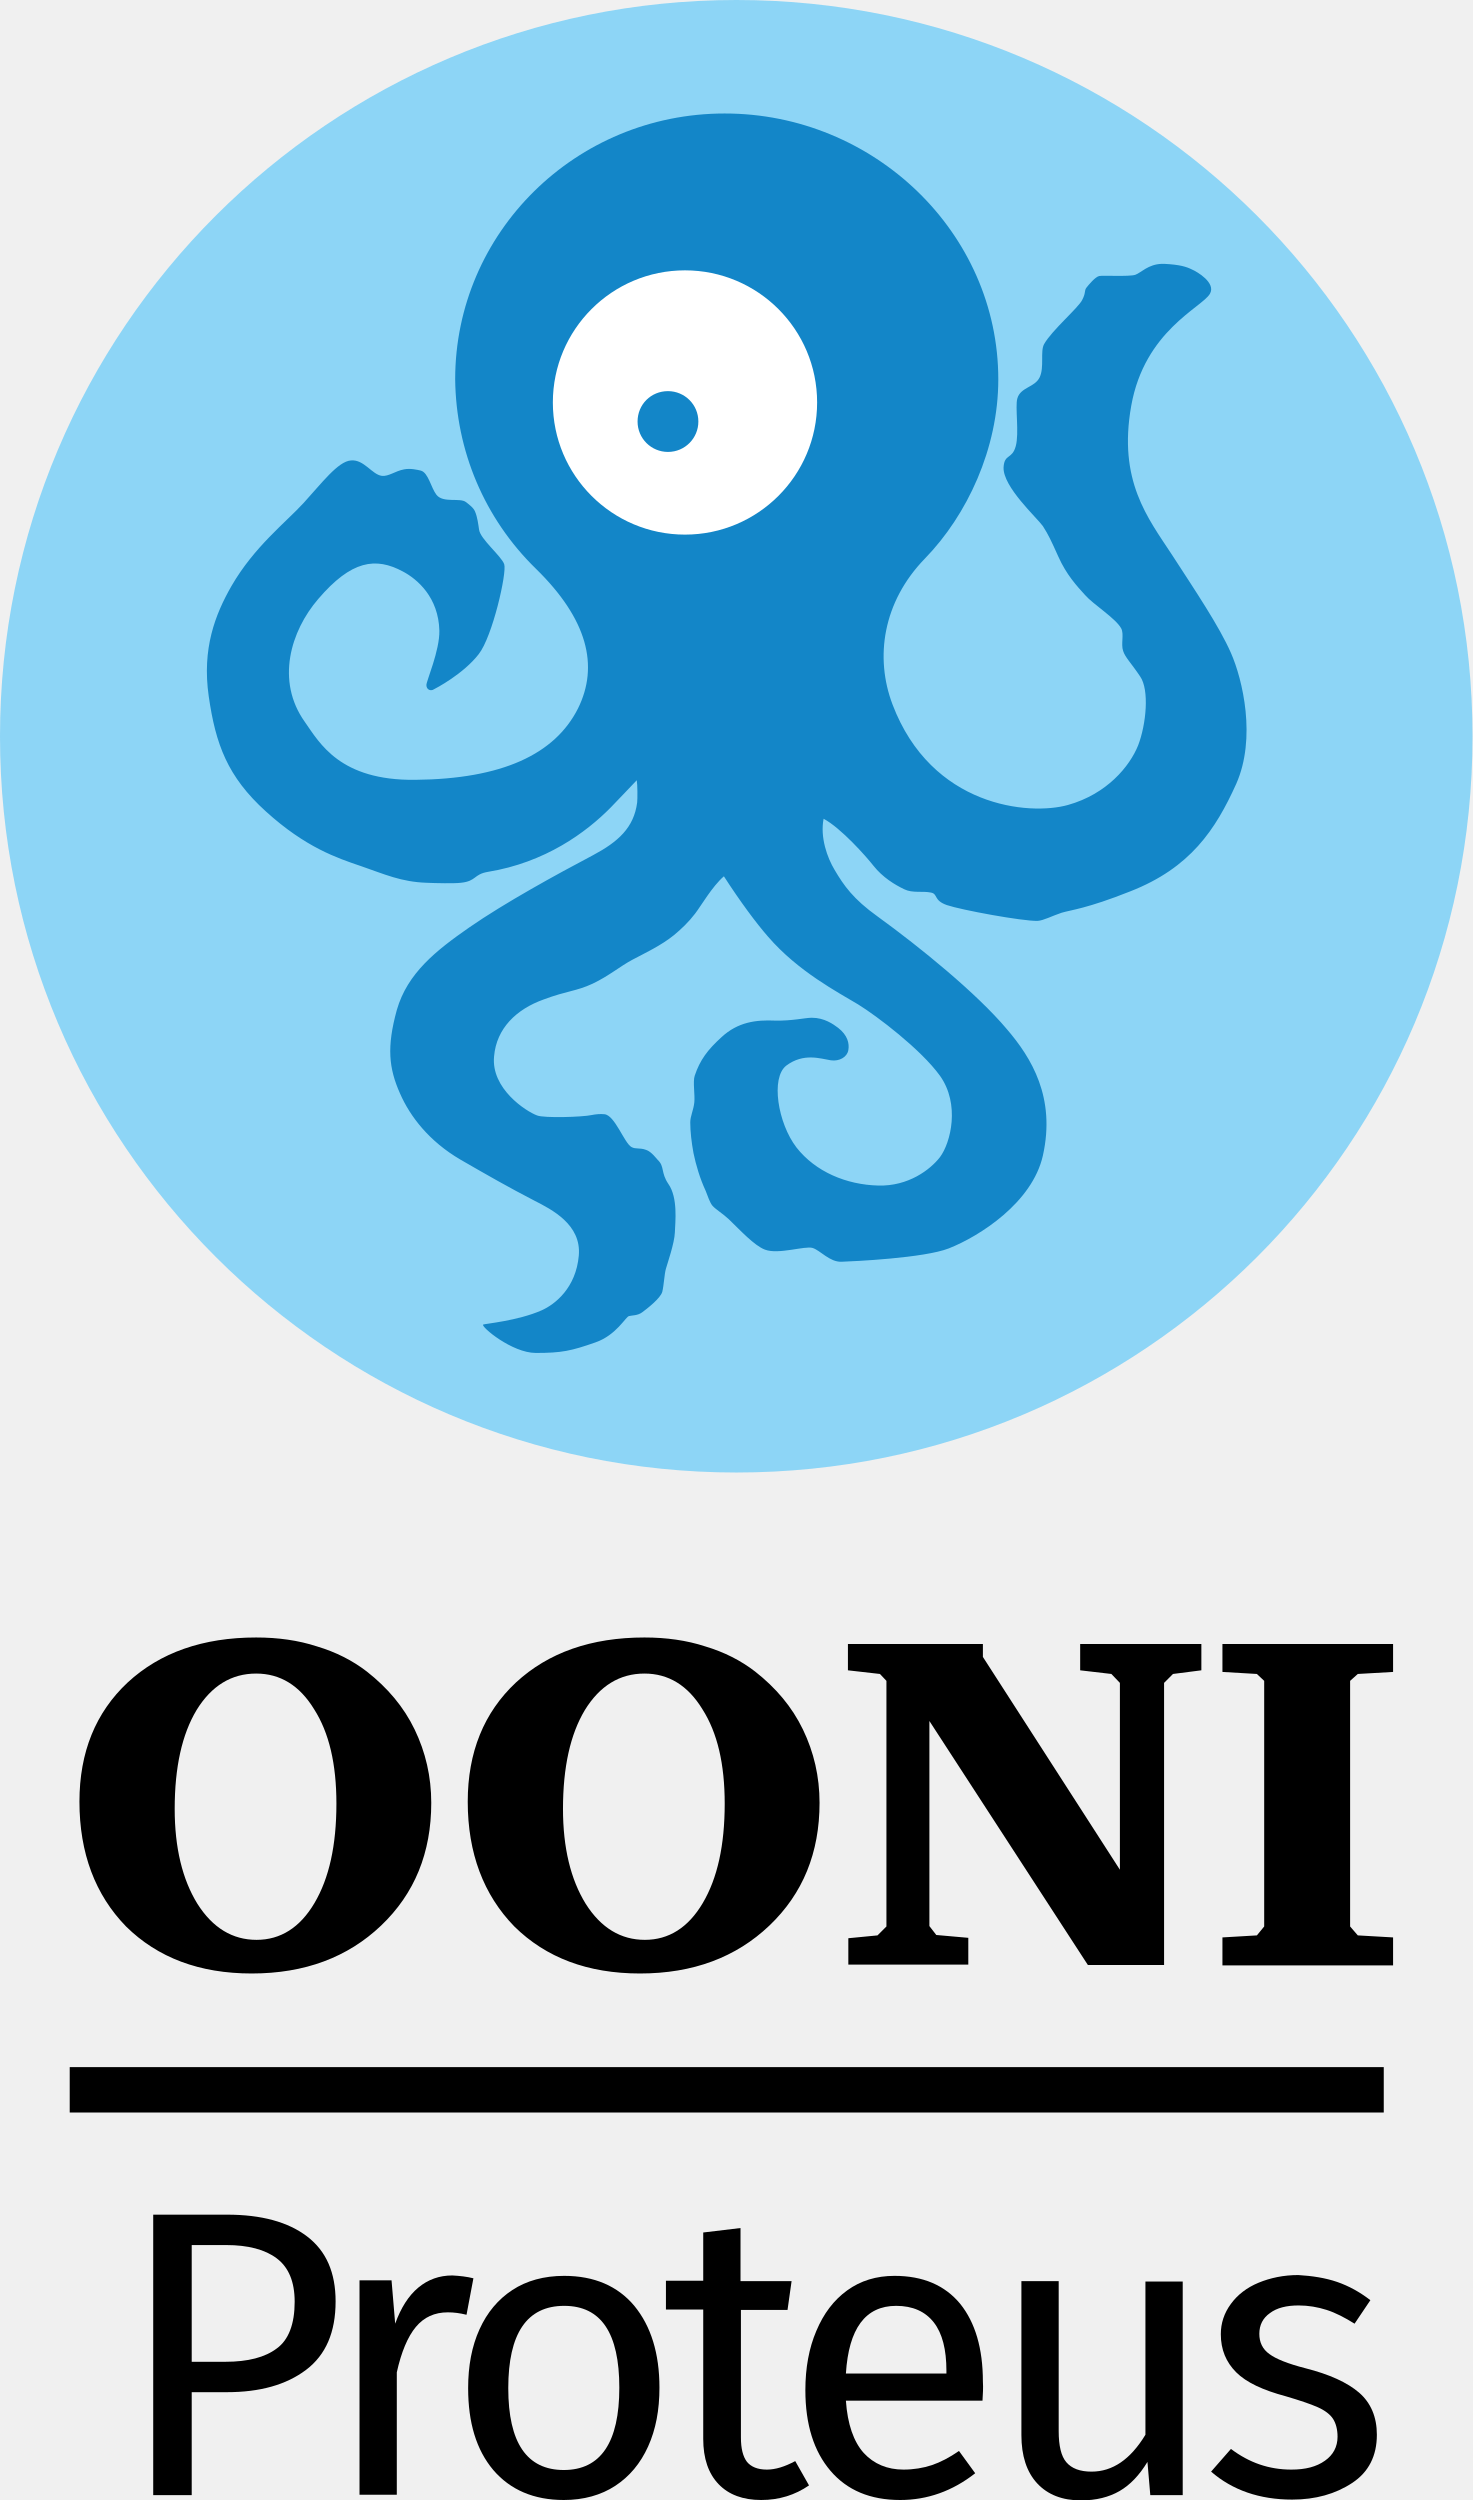
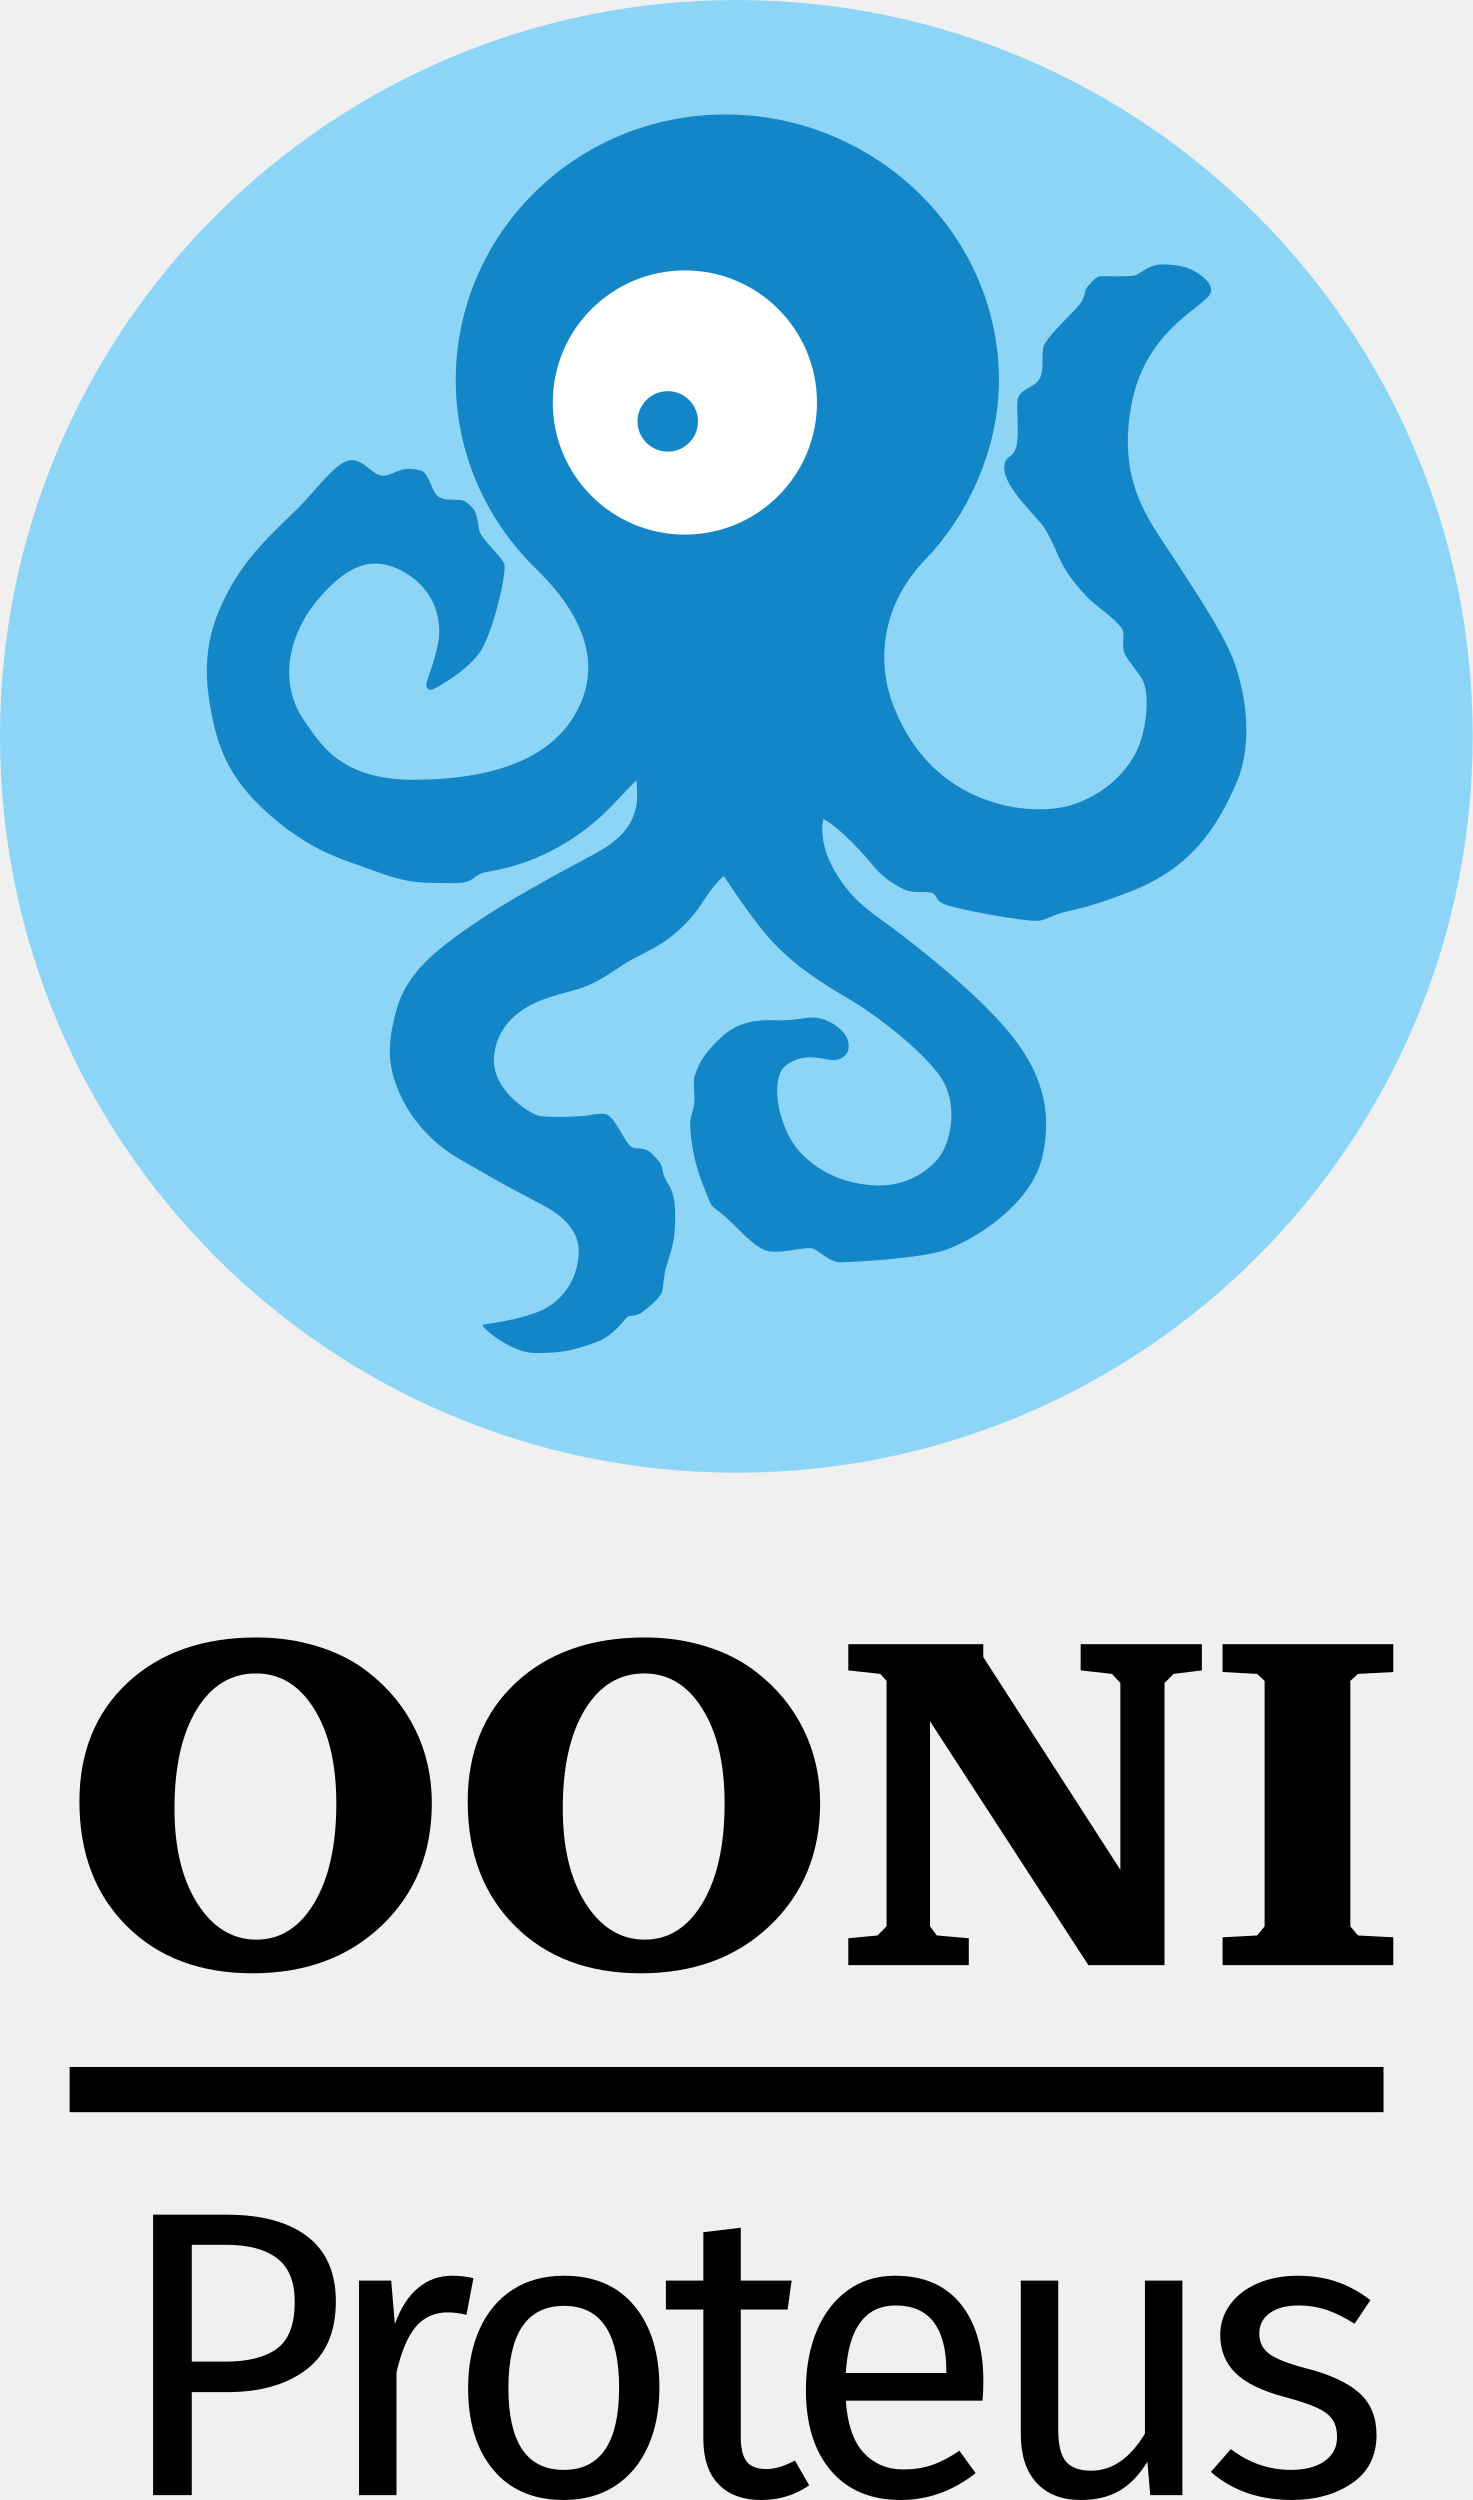
- <svg xmlns="http://www.w3.org/2000/svg" version="1.1" x="0px" y="0px" viewBox="0 0 363.3 616.8" enable-background="new 0 0 363.3 616.8" xml:space="preserve">
+ <svg xmlns="http://www.w3.org/2000/svg" version="1.1" x="0px" y="0px" viewBox="0 0 363.349 616.804" enable-background="new 0 0 363.349 616.804" xml:space="preserve">
  <g id="Layer_1">
</g>
  <g id="Logo">
    <g>
      <g>
        <g>
-           <path fill="#8DD5F6" d="M181.7,0C282,0,363.3,81.3,363.3,181.7S282,363.3,181.7,363.3S0,282,0,181.7S81.3,0,181.7,0" />
+           <path fill="#8DD5F6" d="M181.675,0C282.01,0,363.349,81.339,363.349,181.675S282.01,363.349,181.675,363.349S0,282.01,0,181.675      S81.339,0,181.675,0" />
        </g>
        <g>
-           <path fill="#1386C8" d="M132.2,140.3c12.8,12.5,15.6,24,10.4,34.5c-5.7,11.3-18.7,17.4-40.2,17.6c-18.5,0.2-23.5-9-27.2-14.3      c-7.2-10.1-3.5-22.4,3.3-30.3c8.2-9.6,14.2-10.4,20.9-6.8c3.6,1.9,8.8,6.4,9,14.6c0.1,4.9-3.2,12.4-3.2,13.4      c0,1,0.8,1.5,1.6,1.2c0.8-0.4,7.5-3.9,11.3-8.8c3.4-4.3,7-20.1,6.3-22.2c-0.7-2-5.9-6.2-6.2-8.5c-0.2-1.3-0.4-3.1-1-4.5      c-0.4-1-1.6-1.8-2.2-2.3c-1.5-1.2-5.6,0.3-7.3-1.8c-1.4-1.8-2-5.5-3.9-6c-0.9-0.2-2.5-0.6-4.1-0.3c-2.2,0.4-3.8,1.8-5.5,1.6      c-2.4-0.3-4.4-4.1-7.6-3.8c-3.2,0.2-7.3,5.7-11.7,10.5c-4.4,4.8-12.2,10.8-17.8,20.5c-4,7-7.3,15.4-5.6,27.2      c1.7,11.8,4.6,19.8,14.1,28.4c9.8,8.9,17.6,11.5,23.5,13.5c5.8,2,9.9,3.9,16.2,4.1c2.2,0.1,6.8,0.2,8.4,0      c3.9-0.4,3.1-2.1,6.7-2.7c14.1-2.3,24.2-9.7,30.3-15.9c1.6-1.6,5.6-5.9,6.4-6.7c0.2,1.1,0.2,4.6,0.1,5.5      c-0.8,6.2-4.7,9.7-10.9,13c-8.9,4.7-21.7,11.7-30.5,17.8c-8.2,5.7-15.3,11.3-17.9,20.4c-2.5,9.1-2,14.3,0.8,20.6      c2.5,5.7,7.2,11.8,14.9,16.3c6.4,3.7,12,6.9,18.2,10.1c4.3,2.2,11.7,5.9,11,13.6c-0.7,7.9-5.8,12-9.2,13.5      c-5.9,2.6-14.1,3.3-14.4,3.5c-0.6,0.5,7.1,7,13,7c6.4,0,8.7-0.5,14.7-2.6c5.2-1.8,7.5-6.4,8.3-6.5c0.8-0.2,2.1-0.1,3.2-0.9      c1.1-0.8,4.6-3.5,5-5.1c0.4-1.6,0.5-4.3,0.9-5.7c0.4-1.4,2.1-6.3,2.2-8.9c0.1-2.6,0.8-8.6-1.6-12c-1.9-2.8-0.9-4.3-2.6-5.9      c-0.3-0.3-1.6-2.1-2.9-2.5c-1.6-0.6-2.5-0.1-3.6-0.7c-1.8-1-4.1-7.9-6.7-8.1c-1-0.1-2.1,0-3.1,0.2c-2.2,0.5-11.8,0.8-13.5,0.1      c-2.7-1-11.4-6.6-10.6-14.6c0.6-6.9,5.5-11.6,12.2-14c5.9-2.2,8-2,12.1-3.9c4-1.9,6.8-4.3,9.8-5.9c3-1.6,7.1-3.5,10.3-6.1      c1.8-1.5,3.6-3.2,5.2-5.3c1.4-1.8,4.2-6.7,7.1-9.2c4,6.2,8,11.6,10.9,14.9c7.4,8.6,17.4,13.8,22.2,16.7      c4.7,2.9,15.5,11.1,20.2,17.6c5,7,2.7,16.5,0,20.1c-2.4,3.1-7.8,7.2-15.2,7c-7.9-0.2-15.5-3.4-20.2-9.4      c-4.6-6-6.4-17.2-2.5-20.2c4.3-3.2,8.4-1.7,11-1.3c2.1,0.3,4-0.8,4.3-2.5c0.3-1.7-0.2-3.7-2.5-5.5c-1.2-0.9-3.4-2.5-6.5-2.5      c-1.7,0-4.8,0.8-9.1,0.7c-4.6-0.2-9.1,0.3-13.2,4.1c-3.4,3.1-5.3,5.6-6.6,9.5c-0.5,1.5,0.1,4.7-0.1,6.6c-0.2,1.9-1,3.4-1,4.9      c0,2.2,0.3,4.9,0.8,7.6c0.6,2.9,1.6,6.3,3,9.3c0.5,1.2,1,2.9,1.7,3.7c0.8,0.9,2.5,1.9,4,3.3c2.9,2.8,6.3,6.5,8.9,7.5      c3.3,1.3,9.9-1,11.8-0.4c1.9,0.6,4.2,3.5,7.1,3.4c2.9-0.1,20.4-0.9,26.5-3.3c7.6-3,20.6-11.3,23.2-22.9      c3.2-14.3-2.8-24.1-8.9-31.2c-7.4-8.8-21.4-20.2-31.9-27.8c-6-4.3-8.3-7.6-10.6-11.5c-1.8-3-3.6-8-2.7-12.6      c4.3,2.3,10.5,9.3,12.3,11.6c2.3,2.9,5.3,4.7,7.6,5.8c2,1,4.6,0.4,6.5,0.8c1.9,0.3,0.6,1.9,4,3.1c3.5,1.2,18.7,4,22.4,3.9      c1.5-0.1,3.5-1.2,5.9-2c2.3-0.7,6.2-1,17-5.3c14.8-5.8,21-15.2,26.1-26.5c5-11.3,1.6-25.7-1.3-32.3s-8.7-15.2-14.6-24.3      c-5.9-9-13.3-18.2-10-36.7c3.3-18.5,17.4-24.2,19.4-27.6c1.6-2.7-3.2-5.5-4.4-6c-1.4-0.7-3-1.2-6.8-1.4c-0.2,0-0.5,0-0.7,0      c-3.3,0.1-5.1,2.2-6.5,2.7c-1.5,0.5-8,0.1-8.9,0.3c-1,0.2-2.7,2.3-3.1,2.8c-0.7,0.9-0.1,1.2-1.1,3.1c-0.9,1.9-7.5,7.5-9.4,10.9      c-1,1.8,0.1,5.7-1.1,8.2c-1.2,2.5-4.7,2.4-5.5,5.2c-0.6,2,0.5,8.6-0.4,11.8c-0.9,3.3-2.8,1.8-3,5.2c-0.2,4.8,8.2,12.4,9.7,14.5      c1.4,2.2,2,3.5,3.8,7.5c2,4.5,4.6,7.3,6.6,9.5c2,2.3,7.5,5.7,8.9,8.2c0.8,1.4-0.1,3.9,0.5,5.6c0.5,1.6,2,3,4.2,6.3      c2.3,3.3,1.5,11.8-0.5,17c-2.1,5.2-7.7,12-17.3,14.7c-9.6,2.7-33.7,0.5-43.3-24.8c-4.4-11.6-2.4-25.3,8-36      c10.4-10.7,18.1-27.1,18.1-44.2c0-36.2-30.7-65.6-67.5-65.6s-66.5,29.4-66.5,65.6C112.5,111.2,119.5,127.9,132.2,140.3z" />
+           <path fill="#1386C8" d="M132.242,140.329c12.764,12.461,15.648,24.041,10.415,34.482c-5.663,11.297-18.716,17.403-40.17,17.582      c-18.491,0.156-23.492-9.027-27.242-14.305c-7.192-10.119-3.468-22.395,3.277-30.278c8.194-9.576,14.243-10.403,20.896-6.82      c3.57,1.922,8.846,6.402,8.966,14.568c0.071,4.863-3.219,12.397-3.219,13.351c0,0.954,0.776,1.55,1.61,1.192      c0.836-0.358,7.534-3.902,11.326-8.762c3.392-4.347,7.033-20.146,6.319-22.173c-0.716-2.026-5.87-6.241-6.228-8.506      c-0.213-1.346-0.371-3.067-1.005-4.478c-0.432-0.963-1.617-1.849-2.245-2.333c-1.55-1.194-5.603,0.298-7.272-1.789      c-1.43-1.788-2.026-5.543-3.933-6.019c-0.867-0.218-2.533-0.567-4.057-0.256c-2.189,0.447-3.835,1.768-5.539,1.566      c-2.38-0.278-4.411-4.053-7.63-3.813c-3.201,0.236-7.271,5.721-11.682,10.49c-4.411,4.769-12.241,10.791-17.762,20.504      c-4.002,7.042-7.272,15.379-5.603,27.18c1.67,11.802,4.576,19.755,14.067,28.43c9.761,8.924,17.642,11.504,23.483,13.531      c5.843,2.026,9.894,3.917,16.213,4.113c2.178,0.067,6.815,0.211,8.353,0.045c3.893-0.418,3.101-2.131,6.727-2.729      c14.125-2.324,24.183-9.698,30.296-15.924c1.555-1.584,5.636-5.941,6.397-6.693c0.191,1.085,0.249,4.567,0.125,5.472      c-0.847,6.201-4.716,9.672-10.917,12.979c-8.851,4.72-21.703,11.658-30.516,17.826c-8.152,5.708-15.341,11.255-17.87,20.358      c-2.529,9.104-2.022,14.329,0.759,20.609c2.538,5.728,7.165,11.843,14.919,16.311c6.415,3.695,12.029,6.945,18.217,10.123      c4.258,2.187,11.707,5.892,11.033,13.647c-0.683,7.863-5.774,12.023-9.229,13.529c-5.935,2.589-14.067,3.265-14.416,3.541      c-0.612,0.489,7.08,6.991,12.982,6.953c6.446-0.04,8.731-0.474,14.708-2.569c5.198-1.822,7.461-6.364,8.304-6.533      c0.843-0.169,2.077-0.069,3.203-0.887c1.099-0.798,4.593-3.499,5.014-5.1c0.421-1.602,0.507-4.298,0.928-5.732      c0.421-1.433,2.107-6.279,2.191-8.891c0.085-2.614,0.761-8.599-1.581-12.034c-1.94-2.847-0.928-4.342-2.551-5.879      c-0.269-0.256-1.631-2.06-2.878-2.527c-1.613-0.603-2.456-0.076-3.612-0.718c-1.846-1.026-4.051-7.945-6.717-8.137      c-0.972-0.069-2.102-0.011-3.085,0.225c-2.191,0.529-11.783,0.778-13.506,0.114c-2.665-1.026-11.358-6.575-10.621-14.583      c0.636-6.88,5.536-11.562,12.179-13.994c5.933-2.171,8.008-1.98,12.054-3.919c3.99-1.911,6.787-4.34,9.821-5.941      c3.034-1.602,7.143-3.519,10.261-6.133c1.779-1.49,3.561-3.179,5.245-5.298c1.443-1.809,4.199-6.722,7.14-9.158      c4.024,6.153,7.957,11.571,10.861,14.939c7.374,8.555,17.448,13.76,22.168,16.71c4.72,2.949,15.55,11.068,20.19,17.557      c4.974,6.953,2.696,16.478-0.044,20.102c-2.371,3.139-7.754,7.209-15.172,7.04c-7.934-0.18-15.535-3.435-20.188-9.442      c-4.636-5.986-6.442-17.223-2.487-20.188c4.253-3.188,8.421-1.67,11.042-1.35c2.053,0.251,4.004-0.843,4.342-2.529      c0.336-1.686-0.211-3.71-2.487-5.479c-1.208-0.939-3.43-2.496-6.495-2.458c-1.68,0.02-4.847,0.834-9.142,0.685      c-4.56-0.158-9.051,0.329-13.175,4.142c-3.392,3.139-5.339,5.617-6.608,9.549c-0.483,1.495,0.102,4.711-0.1,6.624      c-0.202,1.933-0.999,3.446-1.014,4.934c-0.024,2.211,0.338,4.918,0.841,7.559c0.561,2.941,1.63,6.339,2.954,9.347      c0.541,1.232,0.977,2.919,1.673,3.666c0.845,0.91,2.46,1.851,3.991,3.345c2.898,2.827,6.259,6.477,8.908,7.525      c3.29,1.303,9.947-0.97,11.802-0.38c1.853,0.589,4.235,3.494,7.1,3.41c2.867-0.084,20.431-0.91,26.49-3.326      c7.57-3.021,20.629-11.342,23.196-22.924c3.165-14.28-2.834-24.05-8.855-31.197c-7.434-8.824-21.381-20.222-31.904-27.773      c-6.028-4.324-8.313-7.614-10.644-11.54c-1.771-2.983-3.648-8.023-2.707-12.646c4.337,2.271,10.532,9.342,12.345,11.6      c2.335,2.905,5.31,4.673,7.612,5.803c2.037,1.001,4.58,0.427,6.518,0.765c1.938,0.336,0.55,1.924,4.006,3.105      c3.457,1.179,18.736,4.004,22.413,3.875c1.502-0.053,3.515-1.217,5.892-1.962c2.276-0.714,6.168-1.034,16.976-5.256      c14.821-5.79,21.049-15.232,26.058-26.523c5.009-11.291,1.617-25.709-1.304-32.26s-8.655-15.246-14.556-24.266      c-5.901-9.02-13.295-18.227-9.998-36.713c3.297-18.485,17.408-24.155,19.414-27.553c1.604-2.72-3.17-5.47-4.36-6.037      c-1.444-0.685-3.014-1.219-6.807-1.386c-0.236-0.011-0.467-0.013-0.689-0.004c-3.343,0.12-5.123,2.218-6.5,2.68      c-1.493,0.5-8.039,0.104-8.946,0.293c-0.992,0.207-2.731,2.302-3.103,2.836c-0.65,0.939-0.149,1.174-1.076,3.114      c-0.928,1.938-7.541,7.454-9.353,10.893c-0.97,1.842,0.118,5.652-1.063,8.181c-1.179,2.529-4.72,2.405-5.474,5.178      c-0.554,2.04,0.505,8.593-0.387,11.791c-0.925,3.314-2.843,1.82-2.963,5.2c-0.169,4.762,8.25,12.354,9.683,14.545      c1.433,2.193,2.009,3.483,3.781,7.489c1.977,4.469,4.638,7.254,6.64,9.525c2.004,2.271,7.516,5.75,8.94,8.184      c0.79,1.354-0.071,3.939,0.465,5.634c0.505,1.602,1.953,3.005,4.228,6.293c2.276,3.286,1.513,11.842-0.545,17.012      c-2.058,5.172-7.667,12.025-17.261,14.717c-9.594,2.692-33.684,0.489-43.331-24.822c-4.436-11.642-2.4-25.262,7.966-35.977      c10.365-10.715,18.097-27.104,18.122-44.176c0-36.219-30.741-65.579-67.487-65.579s-66.535,29.36-66.535,65.579      C112.463,111.203,119.477,127.868,132.242,140.329z" />
        </g>
        <g>
-           <path fill="#FFFFFF" d="M169,66.7c18,0,32.6,14.6,32.6,32.6c0,18-14.6,32.6-32.6,32.6c-18,0-32.6-14.6-32.6-32.6      C136.4,81.3,151,66.7,169,66.7" />
+           <path fill="#FFFFFF" d="M168.976,66.717c17.999,0,32.591,14.59,32.591,32.591c0,17.999-14.592,32.589-32.591,32.589      c-17.999,0-32.591-14.59-32.591-32.589C136.385,81.307,150.977,66.717,168.976,66.717" />
        </g>
        <g>
-           <path fill="#1386C8" d="M164.8,96.5c4.1,0,7.5,3.3,7.5,7.5c0,4.1-3.3,7.5-7.5,7.5c-4.1,0-7.5-3.3-7.5-7.5      C157.3,99.8,160.6,96.5,164.8,96.5" />
+           <path fill="#1386C8" d="M164.751,96.507c4.12,0,7.46,3.339,7.46,7.46c0,4.12-3.339,7.46-7.46,7.46c-4.12,0-7.46-3.339-7.46-7.46      C157.292,99.847,160.631,96.507,164.751,96.507" />
        </g>
        <g>
-           <path d="M301.6,484.8V478l8.5-0.5l1.8-2.2v-60.6l-1.8-1.7l-8.5-0.5v-6.9h42.1v6.9l-8.7,0.5l-1.9,1.7v60.6l1.9,2.2l8.7,0.5v6.9      H301.6z M209.3,484.8v-6.6l7.2-0.7l2.2-2.2v-60.6l-1.6-1.7l-7.9-0.9v-6.5h33.3v3.2l33.8,52.5v-46.1l-2.1-2.2l-7.7-0.9v-6.5h29.9      v6.5l-7,0.9l-2.2,2.2v69.6h-18.8l-39.1-60.2v50.6l1.7,2.2l7.9,0.7v6.6H209.3z M159,412.9c-6.1,0-11,3-14.7,9      c-3.6,6-5.4,14.1-5.4,24.4c0,9.6,1.9,17.4,5.6,23.4c3.8,6,8.7,8.9,14.6,8.9s10.7-3,14.3-9.1c3.6-6.1,5.4-14.2,5.4-24.5      c0-9.8-1.8-17.5-5.5-23.3C169.7,415.8,164.9,412.9,159,412.9 M115.4,444.5c0-12.2,4-22,11.9-29.4c8-7.4,18.6-11.1,31.7-11.1      c5.4,0,10.4,0.7,15,2.2c4.7,1.4,8.8,3.5,12.3,6.2c5.1,4,9.1,8.7,11.8,14.3c2.7,5.6,4.1,11.6,4.1,18.1c0,12.3-4.1,22.4-12.4,30.3      c-8.2,7.8-18.8,11.8-31.9,11.8c-12.9,0-23.2-3.9-31-11.6C119.3,467.5,115.4,457.2,115.4,444.5 M63.2,412.9c-6.1,0-11,3-14.7,9      c-3.6,6-5.4,14.1-5.4,24.4c0,9.6,1.9,17.4,5.6,23.4c3.8,6,8.7,8.9,14.6,8.9s10.7-3,14.3-9.1c3.6-6.1,5.4-14.2,5.4-24.5      c0-9.8-1.8-17.5-5.5-23.3C73.9,415.8,69.1,412.9,63.2,412.9 M19.6,444.5c0-12.2,4-22,11.9-29.4c8-7.4,18.6-11.1,31.7-11.1      c5.4,0,10.4,0.7,15,2.2c4.7,1.4,8.8,3.5,12.3,6.2c5.1,4,9.1,8.7,11.8,14.3c2.7,5.6,4.1,11.6,4.1,18.1c0,12.3-4.1,22.4-12.4,30.3      c-8.2,7.8-18.8,11.8-31.9,11.8c-12.9,0-23.2-3.9-31-11.6C23.5,467.5,19.6,457.2,19.6,444.5" />
+           <path d="M301.634,484.837v-6.856l8.528-0.461l1.844-2.247v-60.558l-1.844-1.73l-8.528-0.46v-6.858h42.121v6.858l-8.702,0.46      l-1.9,1.73v60.558l1.9,2.247l8.702,0.461v6.856H301.634z M209.292,484.837v-6.626l7.202-0.692l2.247-2.247v-60.558l-1.555-1.73      l-7.894-0.863v-6.455h33.305v3.17l33.822,52.491v-46.096l-2.075-2.247l-7.721-0.863v-6.455h29.905v6.455l-6.973,0.863      l-2.247,2.247v69.605h-18.783l-39.065-60.154v50.589l1.67,2.247l7.894,0.692v6.626H209.292z M158.956,412.87      c-6.146,0-11.044,2.996-14.694,8.989c-3.612,5.992-5.416,14.116-5.416,24.372c0,9.643,1.882,17.441,5.646,23.394      c3.802,5.953,8.662,8.931,14.578,8.931s10.679-3.034,14.291-9.104c3.61-6.07,5.416-14.232,5.416-24.488      c0-9.758-1.824-17.535-5.474-23.336C169.691,415.79,164.909,412.87,158.956,412.87 M115.394,444.504      c0-12.178,3.977-21.972,11.927-29.386c7.99-7.414,18.574-11.12,31.749-11.12c5.378,0,10.39,0.729,15.039,2.189      c4.685,1.421,8.797,3.495,12.33,6.222c5.147,3.957,9.086,8.72,11.812,14.291c2.727,5.57,4.091,11.62,4.091,18.149      c0,12.292-4.129,22.377-12.388,30.251c-8.221,7.837-18.841,11.754-31.864,11.754c-12.868,0-23.202-3.879-30.999-11.638      C119.293,467.456,115.394,457.219,115.394,444.504 M63.155,412.87c-6.146,0-11.044,2.996-14.692,8.989      c-3.612,5.992-5.418,14.116-5.418,24.372c0,9.643,1.882,17.441,5.648,23.394c3.802,5.953,8.662,8.931,14.578,8.931      s10.679-3.034,14.289-9.104c3.612-6.07,5.418-14.232,5.418-24.488c0-9.758-1.826-17.535-5.474-23.336      C73.892,415.79,69.11,412.87,63.155,412.87 M19.595,444.504c0-12.178,3.975-21.972,11.927-29.386      c7.99-7.414,18.573-11.12,31.749-11.12c5.378,0,10.39,0.729,15.039,2.189c4.685,1.421,8.797,3.495,12.33,6.222      c5.147,3.957,9.084,8.72,11.812,14.291c2.727,5.57,4.089,11.62,4.089,18.149c0,12.292-4.129,22.377-12.388,30.251      c-8.219,7.837-18.841,11.754-31.862,11.754c-12.87,0-23.202-3.879-31.001-11.638C23.494,467.456,19.595,457.219,19.595,444.504" />
        </g>
      </g>
      <g>
-         <path d="M75.8,551.8c4.7,3.6,7,8.9,7,16c0,7.6-2.4,13.2-7.3,16.9c-4.9,3.7-11.4,5.5-19.5,5.5h-8.7v25.4h-9.5v-69.2h18.2     C64.5,546.4,71.1,548.2,75.8,551.8z M68.3,579.4c2.9-2.1,4.4-6,4.4-11.5c0-5-1.5-8.5-4.4-10.7c-2.9-2.2-7.1-3.3-12.5-3.3h-8.5     v28.8h8.3C61.2,582.7,65.4,581.6,68.3,579.4z" />
-         <path d="M116.8,562.1l-1.7,9c-1.6-0.4-3.1-0.6-4.6-0.6c-3.3,0-5.9,1.2-7.9,3.6c-2,2.4-3.6,6.2-4.7,11.2v30.2h-9.2v-52.9h7.9     l0.9,10.7c1.4-3.9,3.3-6.9,5.7-8.9c2.4-2,5.2-3,8.4-3C113.5,561.5,115.2,561.7,116.8,562.1z" />
-         <path d="M156.5,568.9c4.1,5,6.2,11.7,6.2,20.2c0,5.5-0.9,10.3-2.8,14.5c-1.9,4.2-4.6,7.4-8.1,9.7c-3.5,2.3-7.8,3.5-12.7,3.5     c-7.4,0-13.2-2.5-17.4-7.4c-4.2-5-6.2-11.7-6.2-20.2c0-5.5,0.9-10.3,2.8-14.5c1.9-4.2,4.6-7.4,8.1-9.7c3.5-2.3,7.8-3.5,12.8-3.5     C146.6,561.5,152.4,564,156.5,568.9z M125.4,589.2c0,13.5,4.6,20.2,13.7,20.2c9.1,0,13.7-6.8,13.7-20.3     c0-13.5-4.5-20.2-13.6-20.2C130,568.9,125.4,575.7,125.4,589.2z" />
-         <path d="M199.6,613.2c-3.5,2.4-7.4,3.6-11.8,3.6c-4.5,0-8-1.3-10.5-3.9c-2.5-2.6-3.8-6.3-3.8-11.2v-31.9h-9.2v-7.1h9.2v-11.9     l9.2-1.1v13.1h12.6l-1,7.1h-11.5v31.5c0,2.7,0.5,4.7,1.5,6c1,1.2,2.6,1.9,4.9,1.9c2.1,0,4.4-0.7,7-2.1L199.6,613.2z" />
-         <path d="M242.4,592.3h-33.7c0.4,5.8,1.9,10.1,4.4,12.9c2.5,2.7,5.8,4.1,9.8,4.1c2.5,0,4.9-0.4,7-1.1c2.1-0.7,4.4-1.9,6.7-3.5     l4,5.5c-5.6,4.4-11.8,6.6-18.5,6.6c-7.4,0-13.1-2.4-17.2-7.2c-4.1-4.8-6.2-11.4-6.2-19.9c0-5.5,0.9-10.4,2.7-14.6     c1.8-4.3,4.3-7.6,7.6-10c3.3-2.4,7.2-3.6,11.7-3.6c7,0,12.4,2.3,16.2,6.9c3.7,4.6,5.6,11,5.6,19.2     C242.6,589.1,242.5,590.7,242.4,592.3z M233.5,584.9c0-5.2-1-9.2-3.1-11.9c-2.1-2.7-5.2-4.1-9.3-4.1c-7.6,0-11.7,5.6-12.4,16.7     h24.8V584.9z" />
-         <path d="M291.7,615.6h-7.9l-0.7-8.2c-2,3.3-4.3,5.7-6.9,7.2c-2.6,1.5-5.8,2.3-9.5,2.3c-4.6,0-8.2-1.4-10.8-4.2     c-2.6-2.8-3.9-6.8-3.9-11.9v-38h9.2v37c0,3.6,0.6,6.2,1.9,7.7c1.3,1.5,3.3,2.3,6.2,2.3c5.2,0,9.6-3,13.3-9.1v-37.8h9.2V615.6z" />
-         <path d="M329.9,563c2.9,1,5.6,2.5,8.2,4.5l-3.9,5.8c-2.4-1.5-4.7-2.7-6.9-3.4c-2.2-0.7-4.5-1.1-6.9-1.1c-3,0-5.4,0.6-7.1,1.9     c-1.7,1.2-2.6,2.9-2.6,5.1c0,2.1,0.8,3.8,2.5,5c1.6,1.2,4.6,2.4,8.9,3.5c5.9,1.5,10.3,3.5,13.2,6c2.9,2.5,4.4,6,4.4,10.4     c0,5.2-2,9.2-6.1,11.9c-4.1,2.7-9,4.1-14.8,4.1c-8,0-14.7-2.3-20-6.9l4.9-5.6c4.5,3.4,9.4,5.1,14.9,5.1c3.5,0,6.2-0.7,8.3-2.2     c2-1.4,3.1-3.4,3.1-5.9c0-1.8-0.4-3.3-1.1-4.4c-0.7-1.1-2-2.1-3.8-2.9c-1.8-0.8-4.5-1.7-7.9-2.7c-5.6-1.5-9.7-3.4-12.2-5.9     c-2.5-2.5-3.8-5.6-3.8-9.4c0-2.7,0.8-5.2,2.5-7.5c1.6-2.2,3.9-4,6.8-5.2c2.9-1.2,6.2-1.9,9.8-1.9C323.7,561.5,327,562,329.9,563z     " />
+         <path d="M75.83,551.786c4.685,3.582,7.029,8.921,7.029,16.016c0,7.566-2.445,13.189-7.331,16.87     c-4.887,3.683-11.381,5.522-19.48,5.522h-8.735v25.405h-9.54v-69.186h18.176C64.516,546.414,71.143,548.206,75.83,551.786z      M68.349,579.45c2.912-2.142,4.368-5.99,4.368-11.548c0-4.953-1.456-8.535-4.368-10.744c-2.911-2.209-7.079-3.313-12.501-3.313     h-8.535v28.818h8.334C61.202,582.663,65.437,581.593,68.349,579.45z" />
+         <path d="M116.8,562.078l-1.707,9.038c-1.606-0.402-3.147-0.603-4.619-0.603c-3.28,0-5.925,1.204-7.933,3.614     c-2.009,2.41-3.582,6.16-4.72,11.247v30.225h-9.238V562.68h7.933l0.904,10.744c1.405-3.948,3.313-6.928,5.724-8.937     c2.41-2.008,5.222-3.013,8.435-3.013C113.451,561.475,115.193,561.676,116.8,562.078z" />
+         <path d="M156.513,568.906c4.117,4.955,6.175,11.683,6.175,20.184c0,5.49-0.938,10.327-2.812,14.51     c-1.875,4.185-4.586,7.431-8.133,9.74c-3.55,2.31-7.767,3.465-12.652,3.465c-7.431,0-13.222-2.477-17.372-7.431     c-4.151-4.953-6.226-11.682-6.226-20.184c0-5.488,0.937-10.325,2.812-14.51c1.873-4.183,4.585-7.431,8.134-9.74     c3.547-2.31,7.798-3.465,12.753-3.465C146.622,561.475,152.395,563.953,156.513,568.906z M125.434,589.19     c0,13.455,4.551,20.184,13.656,20.184c9.103,0,13.656-6.761,13.656-20.284c0-13.455-4.519-20.184-13.556-20.184     C130.018,568.906,125.434,575.668,125.434,589.19z" />
+         <path d="M199.64,613.189c-3.482,2.41-7.431,3.615-11.85,3.615c-4.485,0-7.982-1.288-10.493-3.866     c-2.51-2.576-3.766-6.309-3.766-11.196V569.81h-9.238v-7.13h9.238v-11.949l9.238-1.104v13.054h12.552l-1.004,7.13h-11.548v31.53     c0,2.745,0.485,4.736,1.456,5.975c0.97,1.239,2.594,1.857,4.87,1.857c2.074,0,4.418-0.703,7.029-2.108L199.64,613.189z" />
+         <path d="M242.416,592.302h-33.739c0.401,5.824,1.873,10.109,4.418,12.854c2.543,2.746,5.824,4.117,9.841,4.117     c2.543,0,4.886-0.367,7.029-1.104c2.142-0.736,4.383-1.908,6.728-3.515l4.017,5.522c-5.623,4.419-11.783,6.628-18.477,6.628     c-7.364,0-13.104-2.41-17.221-7.23c-4.117-4.819-6.176-11.447-6.176-19.882c0-5.488,0.887-10.358,2.661-14.61     c1.772-4.25,4.317-7.581,7.631-9.991c3.314-2.41,7.213-3.615,11.699-3.615c7.028,0,12.416,2.31,16.166,6.929     c3.749,4.619,5.623,11.013,5.623,19.18C242.616,589.123,242.549,590.696,242.416,592.302z M233.478,584.872     c0-5.221-1.038-9.203-3.112-11.949c-2.076-2.744-5.188-4.116-9.339-4.116c-7.565,0-11.683,5.557-12.351,16.668h24.802V584.872z" />
+         <path d="M291.719,615.599h-7.933l-0.702-8.234c-2.009,3.281-4.318,5.674-6.929,7.18c-2.611,1.506-5.791,2.26-9.54,2.26     c-4.619,0-8.233-1.406-10.845-4.218c-2.61-2.812-3.916-6.794-3.916-11.949V562.68h9.238v36.953c0,3.614,0.636,6.175,1.908,7.682     c1.271,1.506,3.347,2.259,6.226,2.259c5.154,0,9.572-3.045,13.255-9.138V562.68h9.237V615.599z" />
+         <path d="M329.875,562.982c2.878,1.004,5.623,2.51,8.234,4.519l-3.916,5.824c-2.41-1.539-4.704-2.677-6.879-3.414     c-2.176-0.736-4.469-1.104-6.878-1.104c-3.013,0-5.39,0.619-7.13,1.857c-1.741,1.239-2.61,2.929-2.61,5.07     c0,2.144,0.818,3.816,2.46,5.021c1.64,1.205,4.602,2.377,8.887,3.515c5.89,1.473,10.292,3.481,13.204,6.024     c2.912,2.545,4.368,6.024,4.368,10.443c0,5.222-2.025,9.205-6.075,11.949c-4.051,2.745-8.987,4.117-14.811,4.117     c-8.033,0-14.695-2.31-19.982-6.929l4.92-5.623c4.484,3.414,9.439,5.121,14.861,5.121c3.48,0,6.241-0.719,8.284-2.159     c2.041-1.438,3.063-3.396,3.063-5.874c0-1.808-0.368-3.264-1.104-4.368c-0.737-1.104-2.008-2.074-3.815-2.912     c-1.808-0.836-4.453-1.723-7.933-2.661c-5.624-1.472-9.69-3.447-12.201-5.925c-2.51-2.476-3.765-5.623-3.765-9.438     c0-2.744,0.818-5.237,2.46-7.48c1.64-2.242,3.916-3.982,6.828-5.222c2.912-1.238,6.176-1.858,9.79-1.858     C323.75,561.475,326.996,561.978,329.875,562.982z" />
      </g>
      <g>
        <g>
-           <line x1="341.3" y1="515.5" x2="17.2" y2="515.5" />
+           <line x1="341.339" y1="515.542" x2="17.183" y2="515.542" />
        </g>
        <g>
-           <rect x="17.2" y="510" width="324.2" height="11.2" />
+           <rect x="17.18" y="509.966" width="324.16" height="11.151" />
        </g>
      </g>
    </g>
  </g>
</svg>
